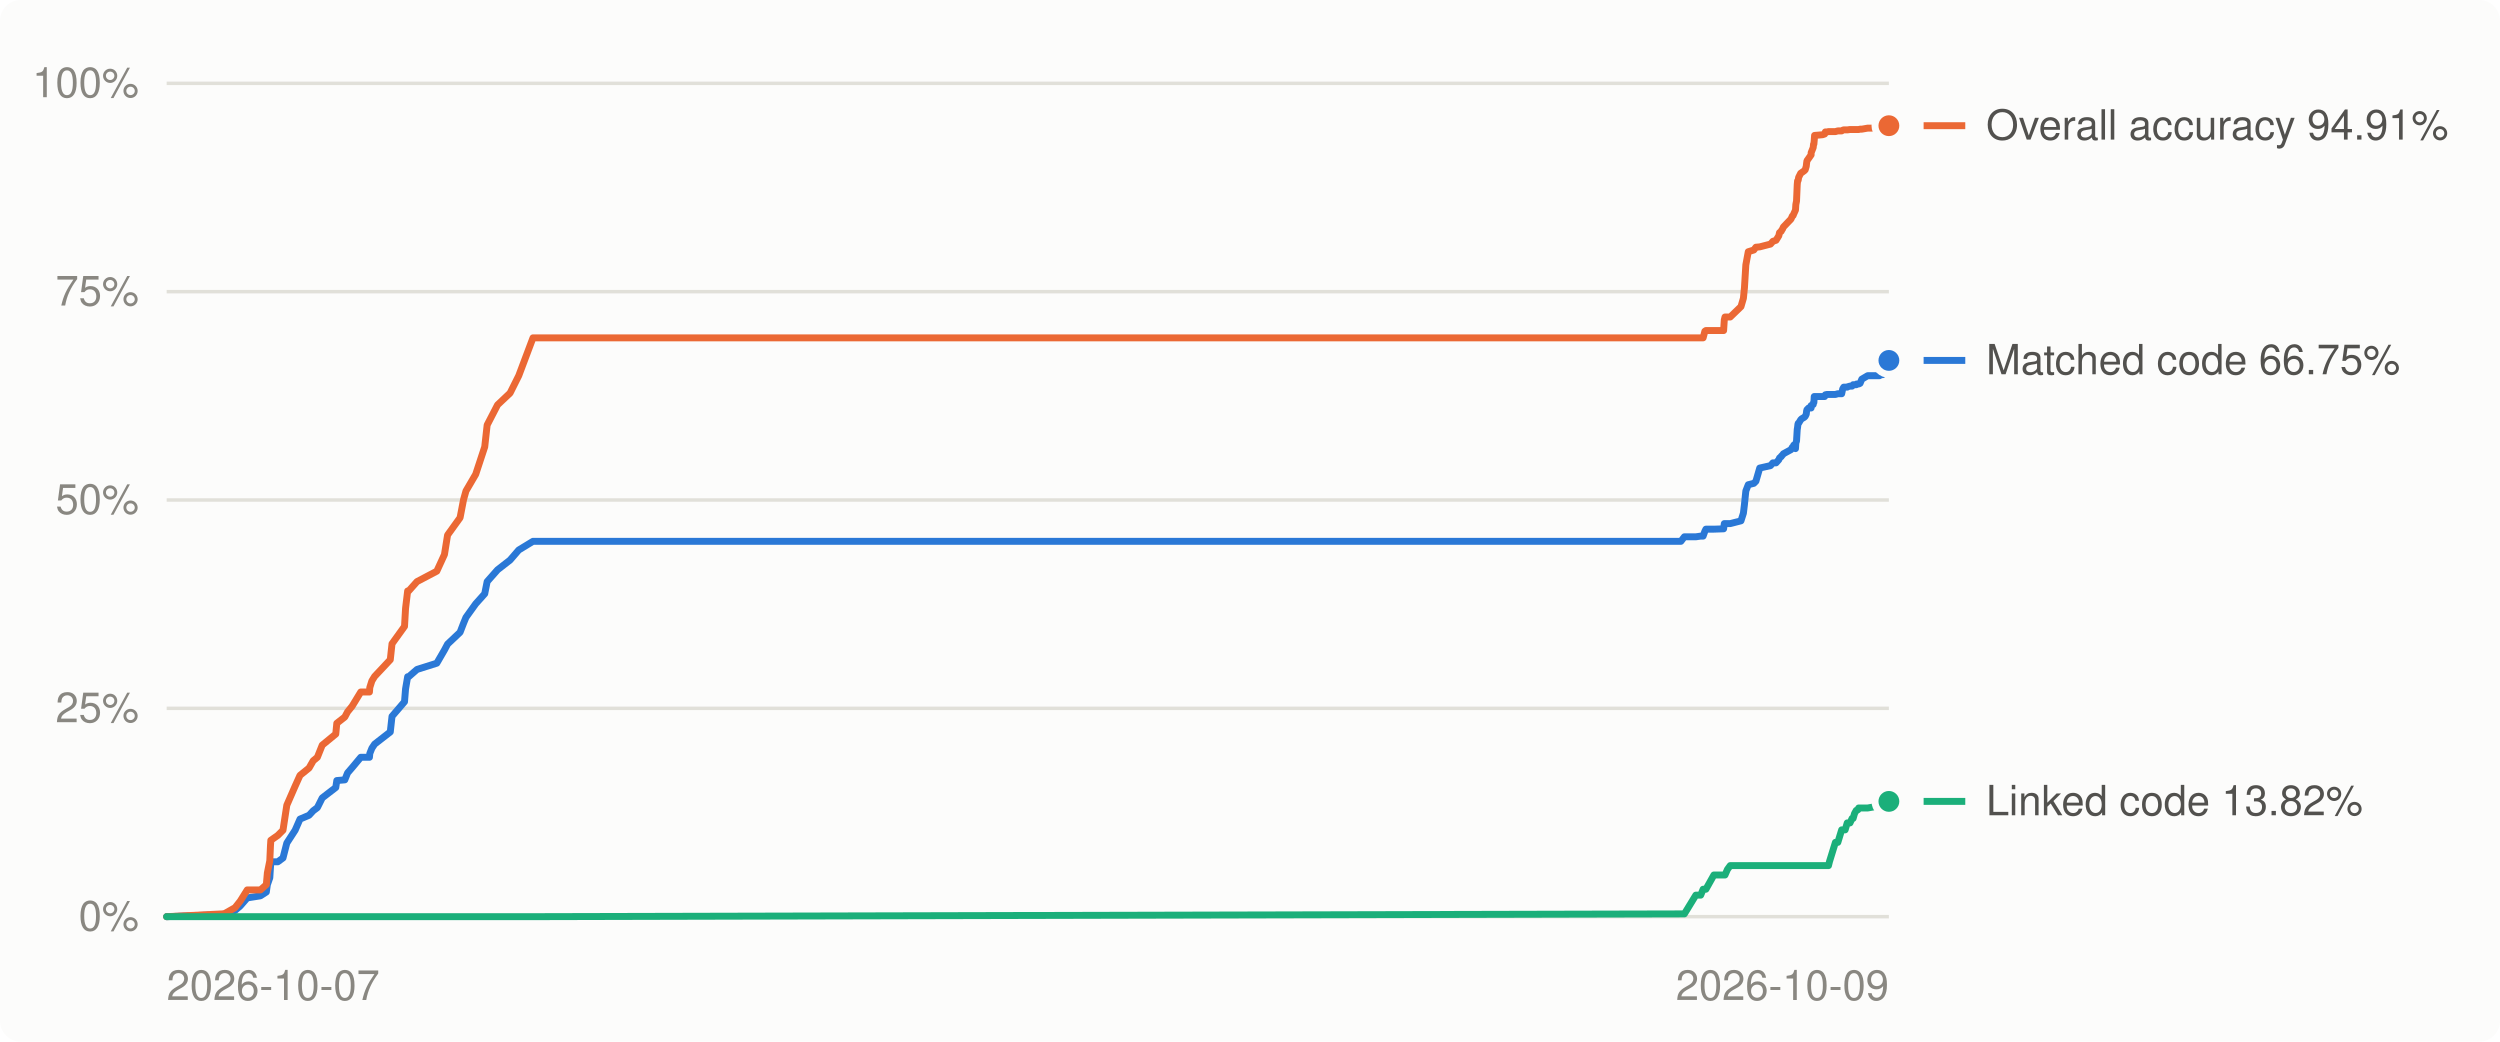
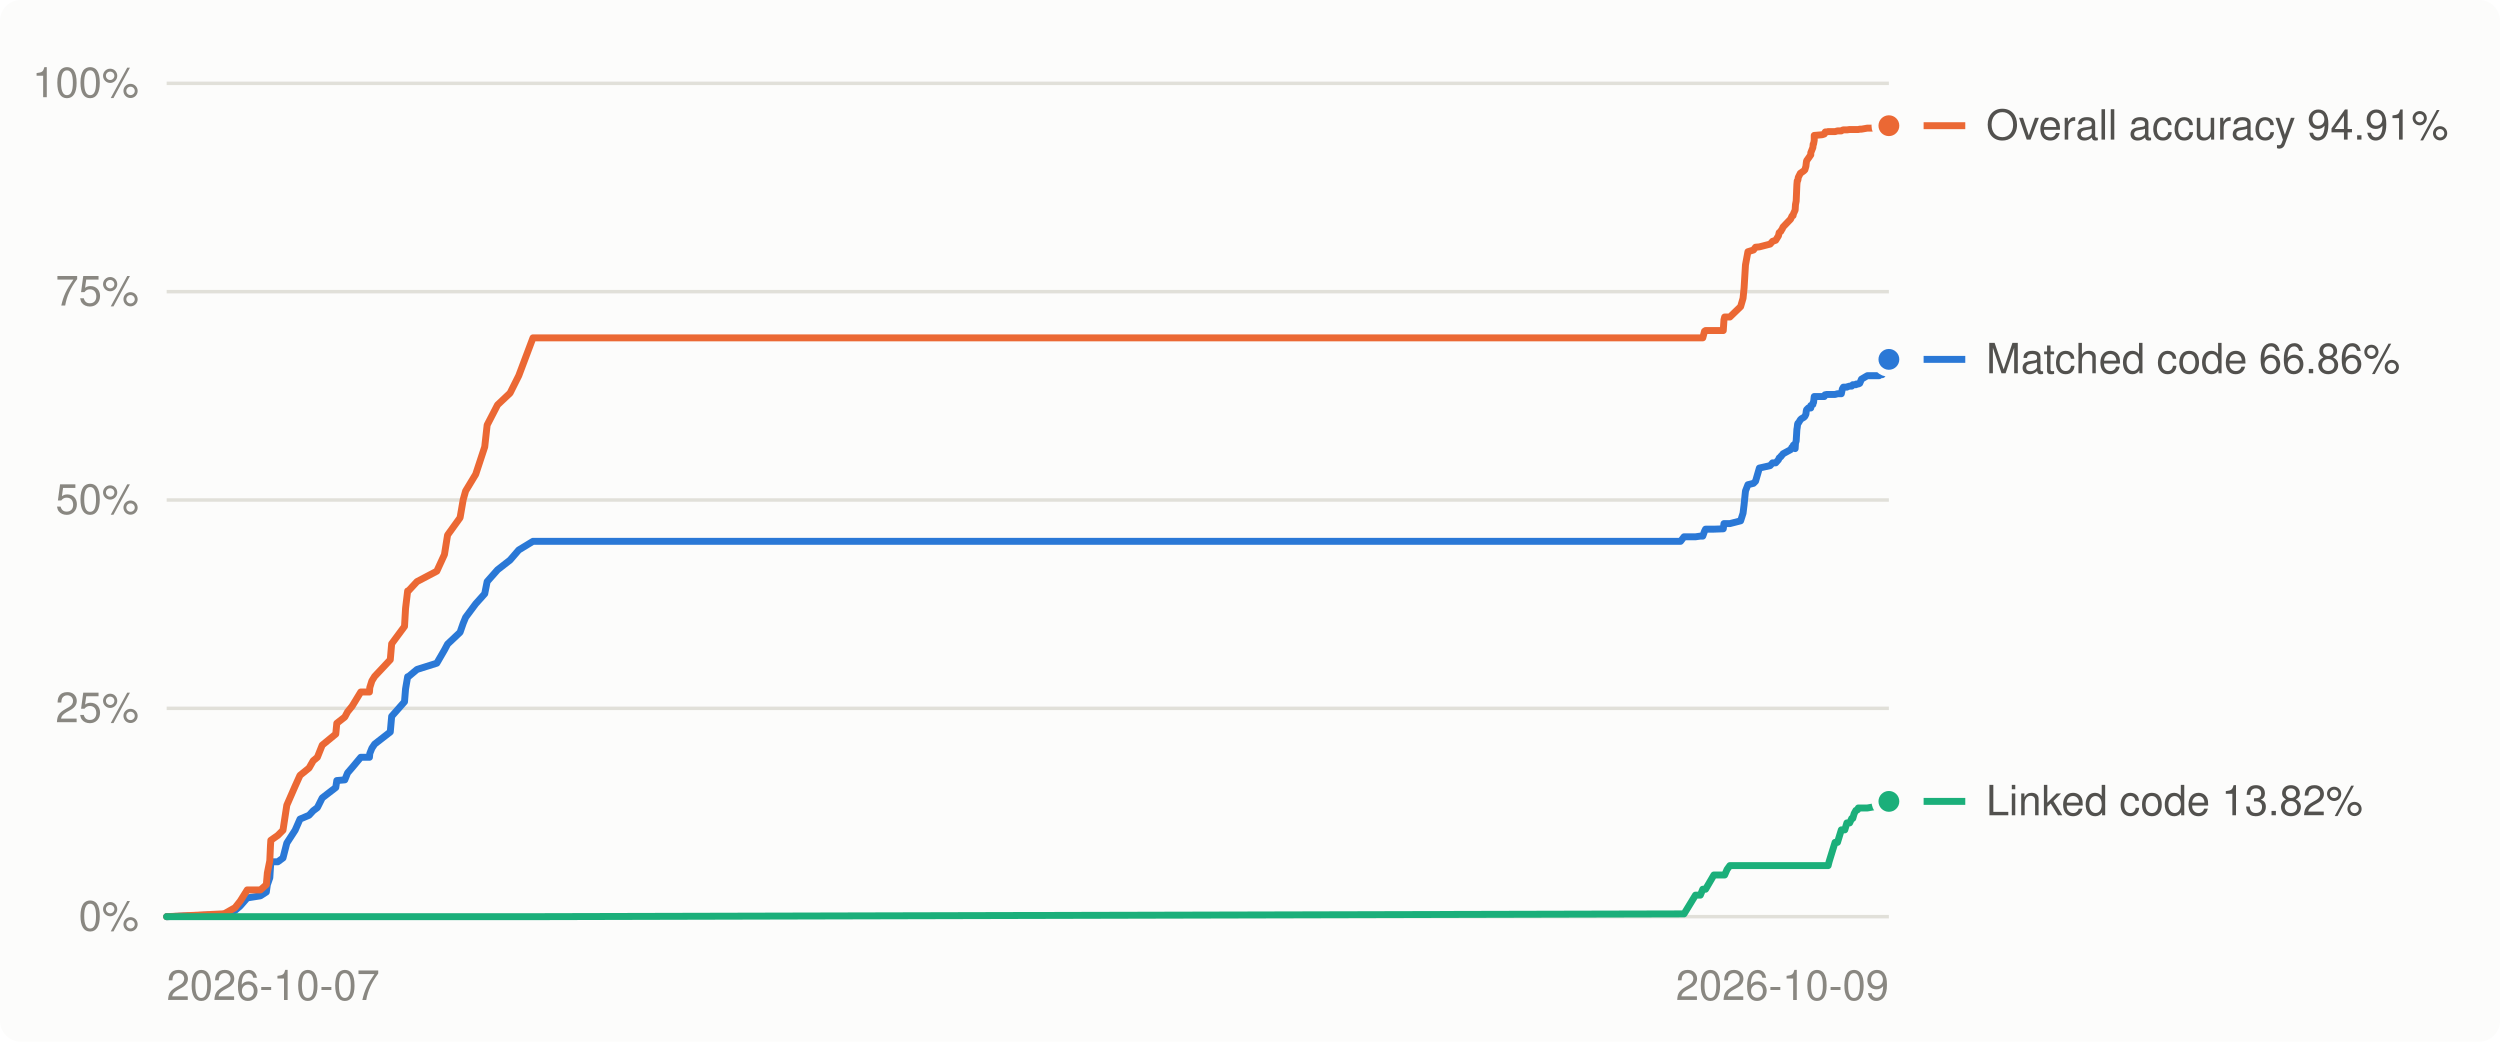
<svg xmlns="http://www.w3.org/2000/svg" viewBox="0 0 720 300" width="720" height="300" role="img" aria-label="Decompilation progress over time">
  <style>
.bg{fill:#fcfcfb}.grid{stroke:#e1e0d9}.muted{fill:#898781}.lbl{fill:#52514e}.ln0{stroke:#2a78d6}.dot0{fill:#2a78d6;stroke:#fcfcfb}.ln1{stroke:#eb6834}.dot1{fill:#eb6834;stroke:#fcfcfb}.ln2{stroke:#1baf7a}.dot2{fill:#1baf7a;stroke:#fcfcfb}
@media (prefers-color-scheme: dark){.bg{fill:#1a1a19}.grid{stroke:#2c2c2a}.muted{fill:#898781}.lbl{fill:#c3c2b7}.ln0{stroke:#3987e5}.dot0{fill:#3987e5;stroke:#1a1a19}.ln1{stroke:#d95926}.dot1{fill:#d95926;stroke:#1a1a19}.ln2{stroke:#199e70}.dot2{fill:#199e70;stroke:#1a1a19}}
text{font:12px -apple-system,BlinkMacSystemFont,'Segoe UI',Helvetica,Arial,sans-serif}
</style>
  <rect class="bg" width="720" height="300" rx="6" />
  <line x1="48" x2="544" y1="264.0" y2="264.0" class="grid" stroke-width="1" />
  <text x="40" y="268.0" class="muted" text-anchor="end">0%</text>
  <line x1="48" x2="544" y1="204.0" y2="204.0" class="grid" stroke-width="1" />
  <text x="40" y="208.0" class="muted" text-anchor="end">25%</text>
  <line x1="48" x2="544" y1="144.0" y2="144.0" class="grid" stroke-width="1" />
  <text x="40" y="148.0" class="muted" text-anchor="end">50%</text>
  <line x1="48" x2="544" y1="84.0" y2="84.0" class="grid" stroke-width="1" />
  <text x="40" y="88.0" class="muted" text-anchor="end">75%</text>
  <line x1="48" x2="544" y1="24.0" y2="24.0" class="grid" stroke-width="1" />
  <text x="40" y="28.0" class="muted" text-anchor="end">100%</text>
  <text class="muted" x="48.0" y="288" text-anchor="start">2026-10-07</text>
  <text class="muted" x="544.0" y="288" text-anchor="end">2026-10-09</text>
-   <polyline points="48.0,264.0 64.0,263.4 64.7,263.3 67.7,262.2 69.2,260.9 71.2,258.6 75.0,258.0 76.7,256.9 77.0,254.8 77.7,252.8 77.9,249.7 78.0,248.2 80.0,248.2 81.5,247.1 82.6,242.8 85.0,239.1 86.4,235.9 89.0,234.8 90.2,233.5 91.4,232.6 92.8,229.8 96.7,226.8 97.0,224.8 99.3,224.6 100.1,222.6 101.4,221.1 103.9,218.1 106.4,218.1 106.5,217.0 107.1,215.5 107.9,214.3 112.4,210.8 112.9,206.3 116.5,202.1 116.8,198.4 117.4,194.9 117.7,194.9 120.1,192.8 125.8,191.0 128.0,187.2 128.9,185.5 132.5,182.1 133.5,179.5 134.2,177.8 137.0,173.9 139.6,171.0 140.3,167.5 143.3,164.1 146.9,161.3 149.4,158.4 153.5,155.9 484.1,155.9 485.1,154.6 488.4,154.6 489.8,154.4 490.5,154.4 491.0,153.0 491.3,152.4 493.6,152.4 496.4,152.3 496.6,150.8 496.8,150.8 497.5,150.8 498.3,150.8 501.4,150.0 502.1,147.8 502.4,145.3 502.8,141.4 503.5,139.6 505.1,139.2 505.7,138.6 506.8,134.8 509.9,134.1 510.6,133.3 511.5,133.3 512.3,132.4 512.5,131.9 513.0,131.5 513.0,131.4 513.4,131.0 513.6,130.7 515.8,129.5 516.2,128.8 516.4,128.7 516.6,128.2 517.1,129.2 517.2,127.6 517.4,127.0 517.6,123.7 517.7,123.1 517.8,122.2 517.9,121.9 518.0,121.9 518.6,120.9 518.9,120.6 519.6,120.2 519.9,119.9 520.2,119.3 520.3,118.4 520.4,118.0 520.9,117.5 521.6,117.5 521.6,116.8 522.2,116.5 522.3,115.9 522.4,115.9 522.5,114.2 522.6,114.2 523.8,114.2 524.9,114.2 525.5,114.2 525.7,113.7 525.7,113.7 526.2,113.6 526.6,113.6 526.9,113.6 528.6,113.6 529.3,113.4 530.4,113.4 530.7,112.0 531.0,111.5 531.4,111.5 532.0,111.5 532.1,111.4 532.8,111.2 533.4,111.2 533.7,110.8 534.1,110.8 534.6,110.8 534.7,110.6 535.1,110.6 535.2,110.6 535.3,110.6 535.7,110.4 536.2,109.2 537.9,108.2 541.3,108.2 541.5,107.9 541.6,107.9 541.8,107.9 541.9,107.9 542.2,107.9 542.4,106.5 543.8,103.9 544.0,103.8" fill="none" class="ln0" stroke-width="2" stroke-linejoin="round" stroke-linecap="round" />
-   <polyline points="48.0,264.0 64.0,263.2 64.7,263.1 67.7,261.4 69.2,259.5 71.2,256.3 75.0,256.3 76.7,254.8 77.0,251.4 77.7,247.9 77.9,243.5 78.0,242.0 80.0,240.6 81.5,239.1 82.6,231.9 85.0,226.4 86.4,223.3 89.0,221.2 90.2,219.1 91.4,218.1 92.8,214.6 96.7,211.4 97.0,208.3 99.3,206.5 100.1,205.0 101.4,203.4 103.9,199.3 106.4,199.3 106.5,198.0 107.1,196.1 107.9,194.8 112.4,190.0 112.9,185.4 116.5,180.4 116.8,175.2 117.4,170.2 117.7,170.2 120.1,167.5 125.8,164.5 128.0,159.7 128.9,154.1 132.5,149.1 133.5,143.9 134.2,141.4 137.0,136.6 139.6,128.7 140.3,122.4 143.3,116.6 146.9,113.2 149.4,108.2 153.5,97.3 484.1,97.3 485.1,97.3 488.4,97.3 489.8,97.3 490.5,97.3 491.0,95.4 491.3,95.2 493.6,95.2 496.4,95.2 496.6,92.1 496.8,91.3 497.5,91.3 498.3,91.3 501.4,88.3 502.1,85.9 502.4,82.9 502.8,76.3 503.5,72.5 505.1,72.0 505.7,71.2 506.8,71.1 509.9,70.3 510.6,69.5 511.5,69.2 512.3,67.9 512.5,67.0 513.0,66.6 513.0,66.5 513.4,65.9 513.6,65.4 515.8,63.1 516.2,62.2 516.4,62.1 516.6,61.6 517.1,60.5 517.2,58.9 517.4,57.9 517.6,53.2 517.7,52.1 517.8,52.1 517.9,51.8 518.0,51.1 518.6,49.9 518.9,49.7 519.6,49.2 519.9,48.9 520.2,47.9 520.3,47.0 520.4,46.3 520.9,45.6 521.6,44.6 521.6,44.0 522.2,42.5 522.3,41.5 522.4,41.5 522.5,40.4 522.6,39.0 523.8,38.9 524.9,38.8 525.5,38.6 525.7,38.1 525.7,38.0 526.2,38.0 526.6,37.9 526.9,37.9 528.6,37.9 529.3,37.7 530.4,37.7 530.7,37.5 531.0,37.4 531.4,37.4 532.0,37.4 532.1,37.4 532.8,37.3 533.4,37.3 533.7,37.3 534.1,37.3 534.6,37.3 534.7,37.3 535.1,37.3 535.2,37.3 535.3,37.3 535.7,37.2 536.2,37.2 537.9,36.9 541.3,36.9 541.5,36.9 541.6,36.9 541.8,36.2 541.9,36.2 542.2,36.2 542.4,36.2 543.8,36.2 544.0,36.2" fill="none" class="ln1" stroke-width="2" stroke-linejoin="round" stroke-linecap="round" />
-   <polyline points="48.0,264.0 64.0,264.0 64.7,264.0 67.7,264.0 69.2,264.0 71.2,264.0 75.0,264.0 76.7,264.0 77.0,264.0 77.7,264.0 77.9,264.0 78.0,264.0 80.0,264.0 81.5,264.0 82.6,264.0 85.0,264.0 86.4,264.0 89.0,264.0 90.2,264.0 91.4,264.0 92.8,264.0 96.7,264.0 97.0,264.0 99.3,264.0 100.1,264.0 101.4,264.0 103.9,264.0 106.4,264.0 106.5,264.0 107.1,264.0 107.9,264.0 112.4,264.0 112.9,264.0 116.5,264.0 116.8,264.0 117.4,264.0 117.7,264.0 120.1,264.0 125.8,264.0 128.0,264.0 128.9,264.0 132.5,264.0 133.5,264.0 134.2,264.0 137.0,264.0 139.6,264.0 140.3,264.0 143.3,264.0 146.9,264.0 149.4,264.0 153.5,264.0 484.1,263.2 485.1,263.2 488.4,257.8 489.8,257.8 490.5,256.1 491.0,256.1 491.3,256.1 493.6,252.0 496.4,252.0 496.6,252.0 496.8,252.0 497.5,250.4 498.3,249.3 501.4,249.3 502.1,249.3 502.4,249.3 502.8,249.3 503.5,249.3 505.1,249.3 505.7,249.3 506.8,249.3 509.9,249.3 510.6,249.3 511.5,249.3 512.3,249.3 512.5,249.3 513.0,249.3 513.0,249.3 513.4,249.3 513.6,249.3 515.8,249.3 516.2,249.3 516.4,249.3 516.6,249.3 517.1,249.3 517.2,249.3 517.4,249.3 517.6,249.3 517.7,249.3 517.8,249.3 517.9,249.3 518.0,249.3 518.6,249.3 518.9,249.3 519.6,249.3 519.9,249.3 520.2,249.3 520.3,249.3 520.4,249.3 520.9,249.3 521.6,249.3 521.6,249.3 522.2,249.3 522.3,249.3 522.4,249.3 522.5,249.3 522.6,249.3 523.8,249.3 524.9,249.3 525.5,249.3 525.7,249.3 525.7,249.3 526.2,249.3 526.6,249.3 526.9,248.1 528.6,242.6 529.3,242.6 530.4,239.0 530.7,239.0 531.0,239.0 531.4,239.0 532.0,237.0 532.1,237.0 532.8,237.0 533.4,235.7 533.7,235.7 534.1,234.3 534.6,233.4 534.7,233.4 535.1,233.2 535.2,232.9 535.3,232.7 535.7,232.7 536.2,232.7 537.9,232.7 541.3,232.1 541.5,232.1 541.6,231.1 541.8,231.1 541.9,231.0 542.2,230.8 542.4,230.8 543.8,230.8 544.0,230.8" fill="none" class="ln2" stroke-width="2" stroke-linejoin="round" stroke-linecap="round" />
-   <circle cx="544.0" cy="103.8" r="4" class="dot0" stroke-width="2" />
+   <polyline points="48.0,264.0 64.0,263.4 64.7,263.3 67.7,262.2 69.2,260.9 71.2,258.6 75.0,258.0 76.7,256.9 77.0,254.8 77.7,252.8 77.9,249.7 78.0,248.2 80.0,248.2 81.5,247.1 82.6,242.8 85.0,239.1 86.4,235.9 89.0,234.8 90.2,233.5 91.4,232.6 92.8,229.8 96.7,226.8 97.0,224.8 99.3,224.6 100.1,222.6 101.4,221.1 103.9,218.1 106.4,218.1 106.5,217.0 107.1,215.5 107.9,214.3 112.4,210.8 112.8,206.3 116.5,202.1 116.8,198.4 117.4,194.9 117.6,194.9 120.1,192.8 125.8,191.0 128.0,187.2 128.9,185.5 132.5,182.1 133.4,179.5 134.1,177.8 137.0,173.9 139.6,171.0 140.3,167.5 143.3,164.1 146.9,161.3 149.4,158.4 153.5,155.9 484.0,155.9 485.0,154.6 488.3,154.6 489.7,154.4 490.4,154.4 490.9,153.0 491.2,152.4 493.6,152.4 496.3,152.3 496.5,150.8 496.7,150.8 497.4,150.8 498.2,150.8 501.3,150.0 502.0,147.8 502.3,145.3 502.7,141.4 503.4,139.6 505.0,139.2 505.6,138.6 506.7,134.8 509.8,134.1 510.5,133.3 511.4,133.3 512.2,132.4 512.4,131.9 512.9,131.5 512.9,131.4 513.3,131.0 513.5,130.7 515.7,129.5 516.1,128.8 516.4,128.7 516.5,128.2 517.0,129.2 517.1,127.6 517.3,127.0 517.5,123.7 517.6,123.1 517.7,122.2 517.8,121.9 517.9,121.9 518.5,120.9 518.8,120.6 519.5,120.2 519.8,119.9 520.1,119.3 520.2,118.4 520.3,118.0 520.8,117.5 521.5,117.5 521.5,116.8 522.1,116.5 522.2,115.9 522.3,115.9 522.5,114.2 522.5,114.2 523.7,114.2 524.8,114.2 525.4,114.2 525.6,113.7 525.7,113.7 526.1,113.6 526.5,113.6 526.8,113.6 528.5,113.6 529.2,113.4 530.3,113.4 530.6,112.0 530.9,111.5 531.3,111.5 531.9,111.5 532.0,111.4 532.7,111.2 533.3,111.2 533.6,110.8 534.0,110.8 534.5,110.8 534.6,110.6 535.0,110.6 535.1,110.6 535.2,110.6 535.6,110.4 536.1,109.2 537.8,108.2 541.2,108.2 541.4,107.9 541.5,107.9 541.7,107.9 541.8,107.9 542.1,107.9 542.3,106.5 543.7,103.9 543.9,103.8 544.0,103.5" fill="none" class="ln0" stroke-width="2" stroke-linejoin="round" stroke-linecap="round" />
+   <polyline points="48.0,264.0 64.0,263.2 64.7,263.1 67.7,261.4 69.2,259.5 71.2,256.3 75.0,256.3 76.7,254.8 77.0,251.4 77.7,247.9 77.9,243.5 78.0,242.0 80.0,240.6 81.5,239.1 82.6,231.9 85.0,226.4 86.4,223.3 89.0,221.2 90.2,219.1 91.4,218.1 92.8,214.6 96.7,211.4 97.0,208.3 99.3,206.5 100.1,205.0 101.4,203.4 103.9,199.3 106.4,199.3 106.5,198.0 107.1,196.1 107.9,194.8 112.4,190.0 112.8,185.4 116.5,180.4 116.8,175.2 117.4,170.2 117.6,170.2 120.1,167.5 125.8,164.5 128.0,159.7 128.9,154.1 132.5,149.1 133.4,143.9 134.1,141.4 137.0,136.6 139.6,128.7 140.3,122.4 143.3,116.6 146.9,113.2 149.4,108.2 153.5,97.3 484.0,97.3 485.0,97.3 488.3,97.3 489.7,97.3 490.4,97.3 490.9,95.4 491.2,95.2 493.6,95.2 496.3,95.2 496.5,92.1 496.7,91.3 497.4,91.3 498.2,91.3 501.3,88.3 502.0,85.9 502.3,82.9 502.7,76.3 503.4,72.5 505.0,72.0 505.6,71.2 506.7,71.1 509.8,70.3 510.5,69.5 511.4,69.2 512.2,67.9 512.4,67.0 512.9,66.6 512.9,66.5 513.3,65.9 513.5,65.4 515.7,63.1 516.1,62.2 516.4,62.1 516.5,61.6 517.0,60.5 517.1,58.9 517.3,57.9 517.5,53.2 517.6,52.1 517.7,52.1 517.8,51.8 517.9,51.1 518.5,49.9 518.8,49.7 519.5,49.2 519.8,48.9 520.1,47.9 520.2,47.0 520.3,46.3 520.8,45.6 521.5,44.6 521.5,44.0 522.1,42.5 522.2,41.5 522.3,41.5 522.5,40.4 522.5,39.0 523.7,38.9 524.8,38.8 525.4,38.6 525.6,38.1 525.7,38.0 526.1,38.0 526.5,37.9 526.8,37.9 528.5,37.9 529.2,37.7 530.3,37.7 530.6,37.5 530.9,37.4 531.3,37.4 531.9,37.4 532.0,37.4 532.7,37.3 533.3,37.3 533.6,37.3 534.0,37.3 534.5,37.3 534.6,37.3 535.0,37.3 535.1,37.3 535.2,37.3 535.6,37.2 536.1,37.2 537.8,36.9 541.2,36.9 541.4,36.9 541.5,36.9 541.7,36.2 541.8,36.2 542.1,36.2 542.3,36.2 543.7,36.2 543.9,36.2 544.0,36.2" fill="none" class="ln1" stroke-width="2" stroke-linejoin="round" stroke-linecap="round" />
+   <polyline points="48.0,264.0 64.0,264.0 64.7,264.0 67.7,264.0 69.2,264.0 71.2,264.0 75.0,264.0 76.7,264.0 77.0,264.0 77.7,264.0 77.9,264.0 78.0,264.0 80.0,264.0 81.5,264.0 82.6,264.0 85.0,264.0 86.4,264.0 89.0,264.0 90.2,264.0 91.4,264.0 92.8,264.0 96.7,264.0 97.0,264.0 99.3,264.0 100.1,264.0 101.4,264.0 103.9,264.0 106.4,264.0 106.5,264.0 107.1,264.0 107.9,264.0 112.4,264.0 112.8,264.0 116.5,264.0 116.8,264.0 117.4,264.0 117.6,264.0 120.1,264.0 125.8,264.0 128.0,264.0 128.9,264.0 132.5,264.0 133.4,264.0 134.1,264.0 137.0,264.0 139.6,264.0 140.3,264.0 143.3,264.0 146.9,264.0 149.4,264.0 153.5,264.0 484.0,263.2 485.0,263.2 488.3,257.8 489.7,257.8 490.4,256.1 490.9,256.1 491.2,256.1 493.6,252.0 496.3,252.0 496.5,252.0 496.7,252.0 497.4,250.4 498.2,249.3 501.3,249.3 502.0,249.3 502.3,249.3 502.7,249.3 503.4,249.3 505.0,249.3 505.6,249.3 506.7,249.3 509.8,249.3 510.5,249.3 511.4,249.3 512.2,249.3 512.4,249.3 512.9,249.3 512.9,249.3 513.3,249.3 513.5,249.3 515.7,249.3 516.1,249.3 516.4,249.3 516.5,249.3 517.0,249.3 517.1,249.3 517.3,249.3 517.5,249.3 517.6,249.3 517.7,249.3 517.8,249.3 517.9,249.3 518.5,249.3 518.8,249.3 519.5,249.3 519.8,249.3 520.1,249.3 520.2,249.3 520.3,249.3 520.8,249.3 521.5,249.3 521.5,249.3 522.1,249.3 522.2,249.3 522.3,249.3 522.5,249.3 522.5,249.3 523.7,249.3 524.8,249.3 525.4,249.3 525.6,249.3 525.7,249.3 526.1,249.3 526.5,249.3 526.8,248.1 528.5,242.6 529.2,242.6 530.3,239.0 530.6,239.0 530.9,239.0 531.3,239.0 531.9,237.0 532.0,237.0 532.7,237.0 533.3,235.7 533.6,235.7 534.0,234.3 534.5,233.4 534.6,233.4 535.0,233.2 535.1,232.9 535.2,232.7 535.6,232.7 536.1,232.7 537.8,232.7 541.2,232.1 541.4,232.1 541.5,231.1 541.7,231.1 541.8,231.0 542.1,230.8 542.3,230.8 543.7,230.8 543.9,230.8 544.0,230.8" fill="none" class="ln2" stroke-width="2" stroke-linejoin="round" stroke-linecap="round" />
+   <circle cx="544.0" cy="103.5" r="4" class="dot0" stroke-width="2" />
  <circle cx="544.0" cy="36.2" r="4" class="dot1" stroke-width="2" />
  <circle cx="544.0" cy="230.8" r="4" class="dot2" stroke-width="2" />
  <line x1="554" x2="566" y1="230.8" y2="230.8" class="ln2" stroke-width="2" />
  <text class="lbl" x="572" y="234.8">Linked code 13.82%</text>
-   <line x1="554" x2="566" y1="103.8" y2="103.8" class="ln0" stroke-width="2" />
-   <text class="lbl" x="572" y="107.8">Matched code 66.75%</text>
+   <line x1="554" x2="566" y1="103.5" y2="103.5" class="ln0" stroke-width="2" />
+   <text class="lbl" x="572" y="107.5">Matched code 66.86%</text>
  <line x1="554" x2="566" y1="36.2" y2="36.2" class="ln1" stroke-width="2" />
  <text class="lbl" x="572" y="40.2">Overall accuracy 94.91%</text>
</svg>
